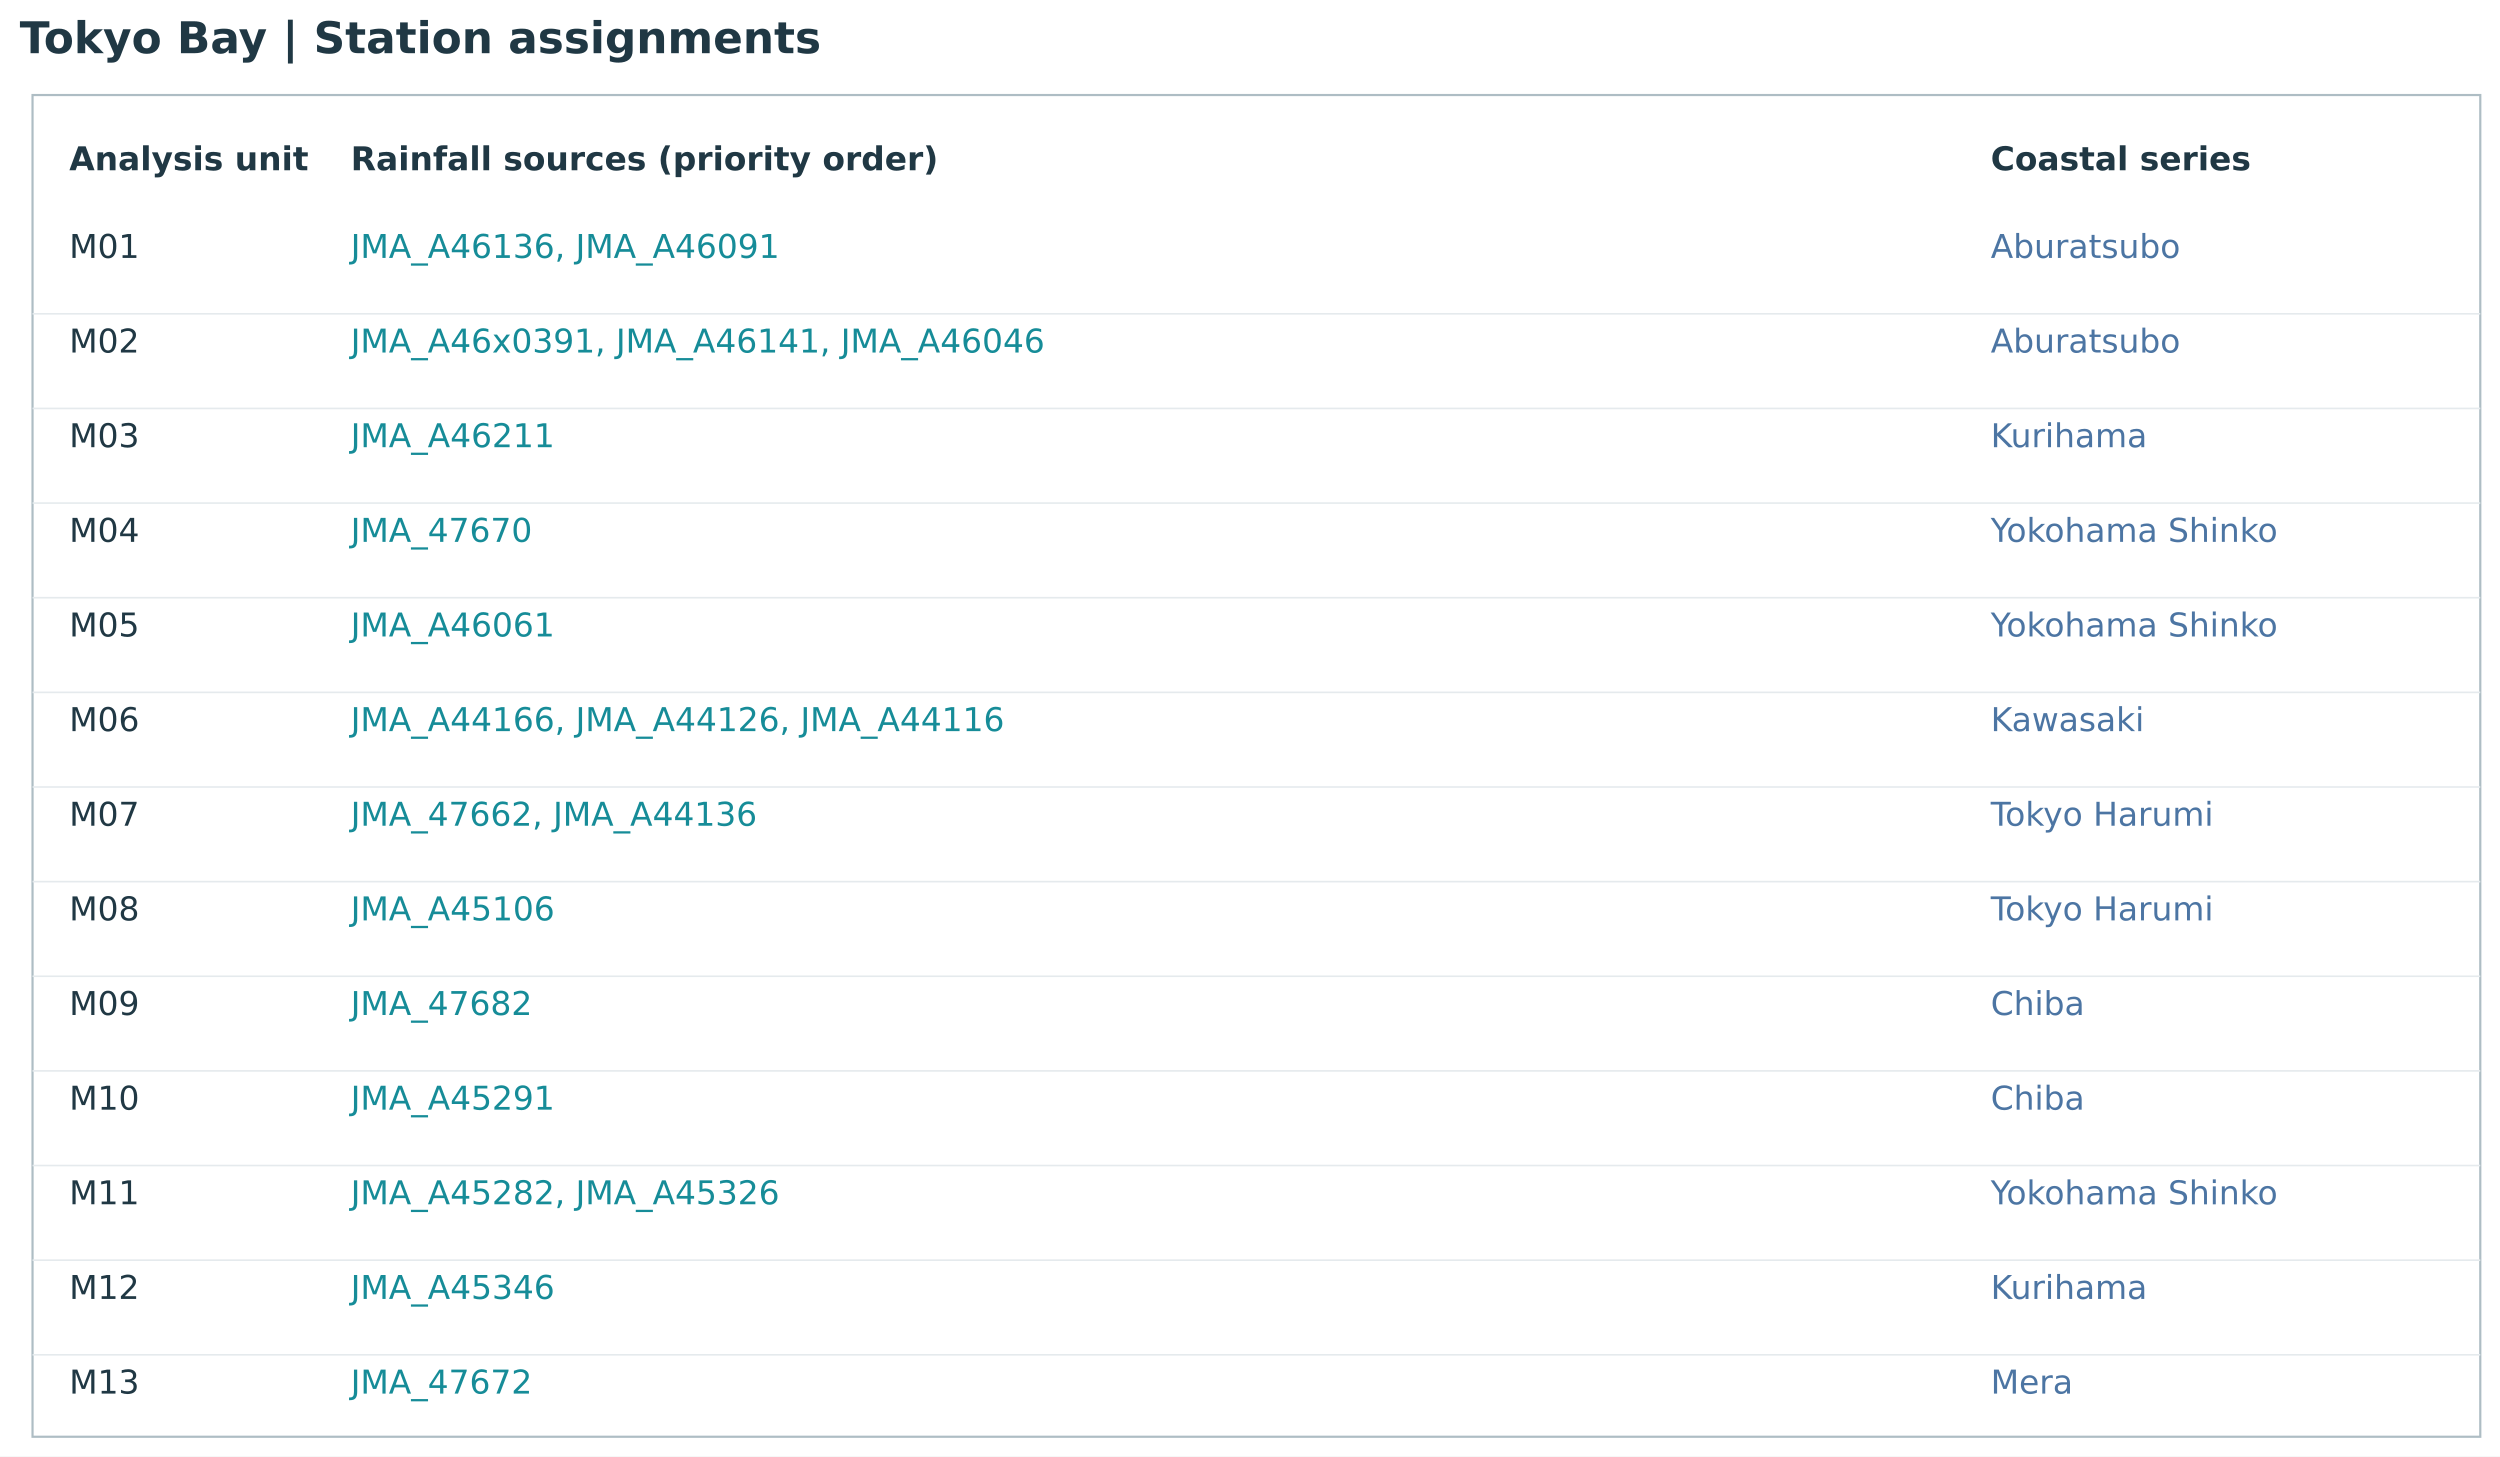
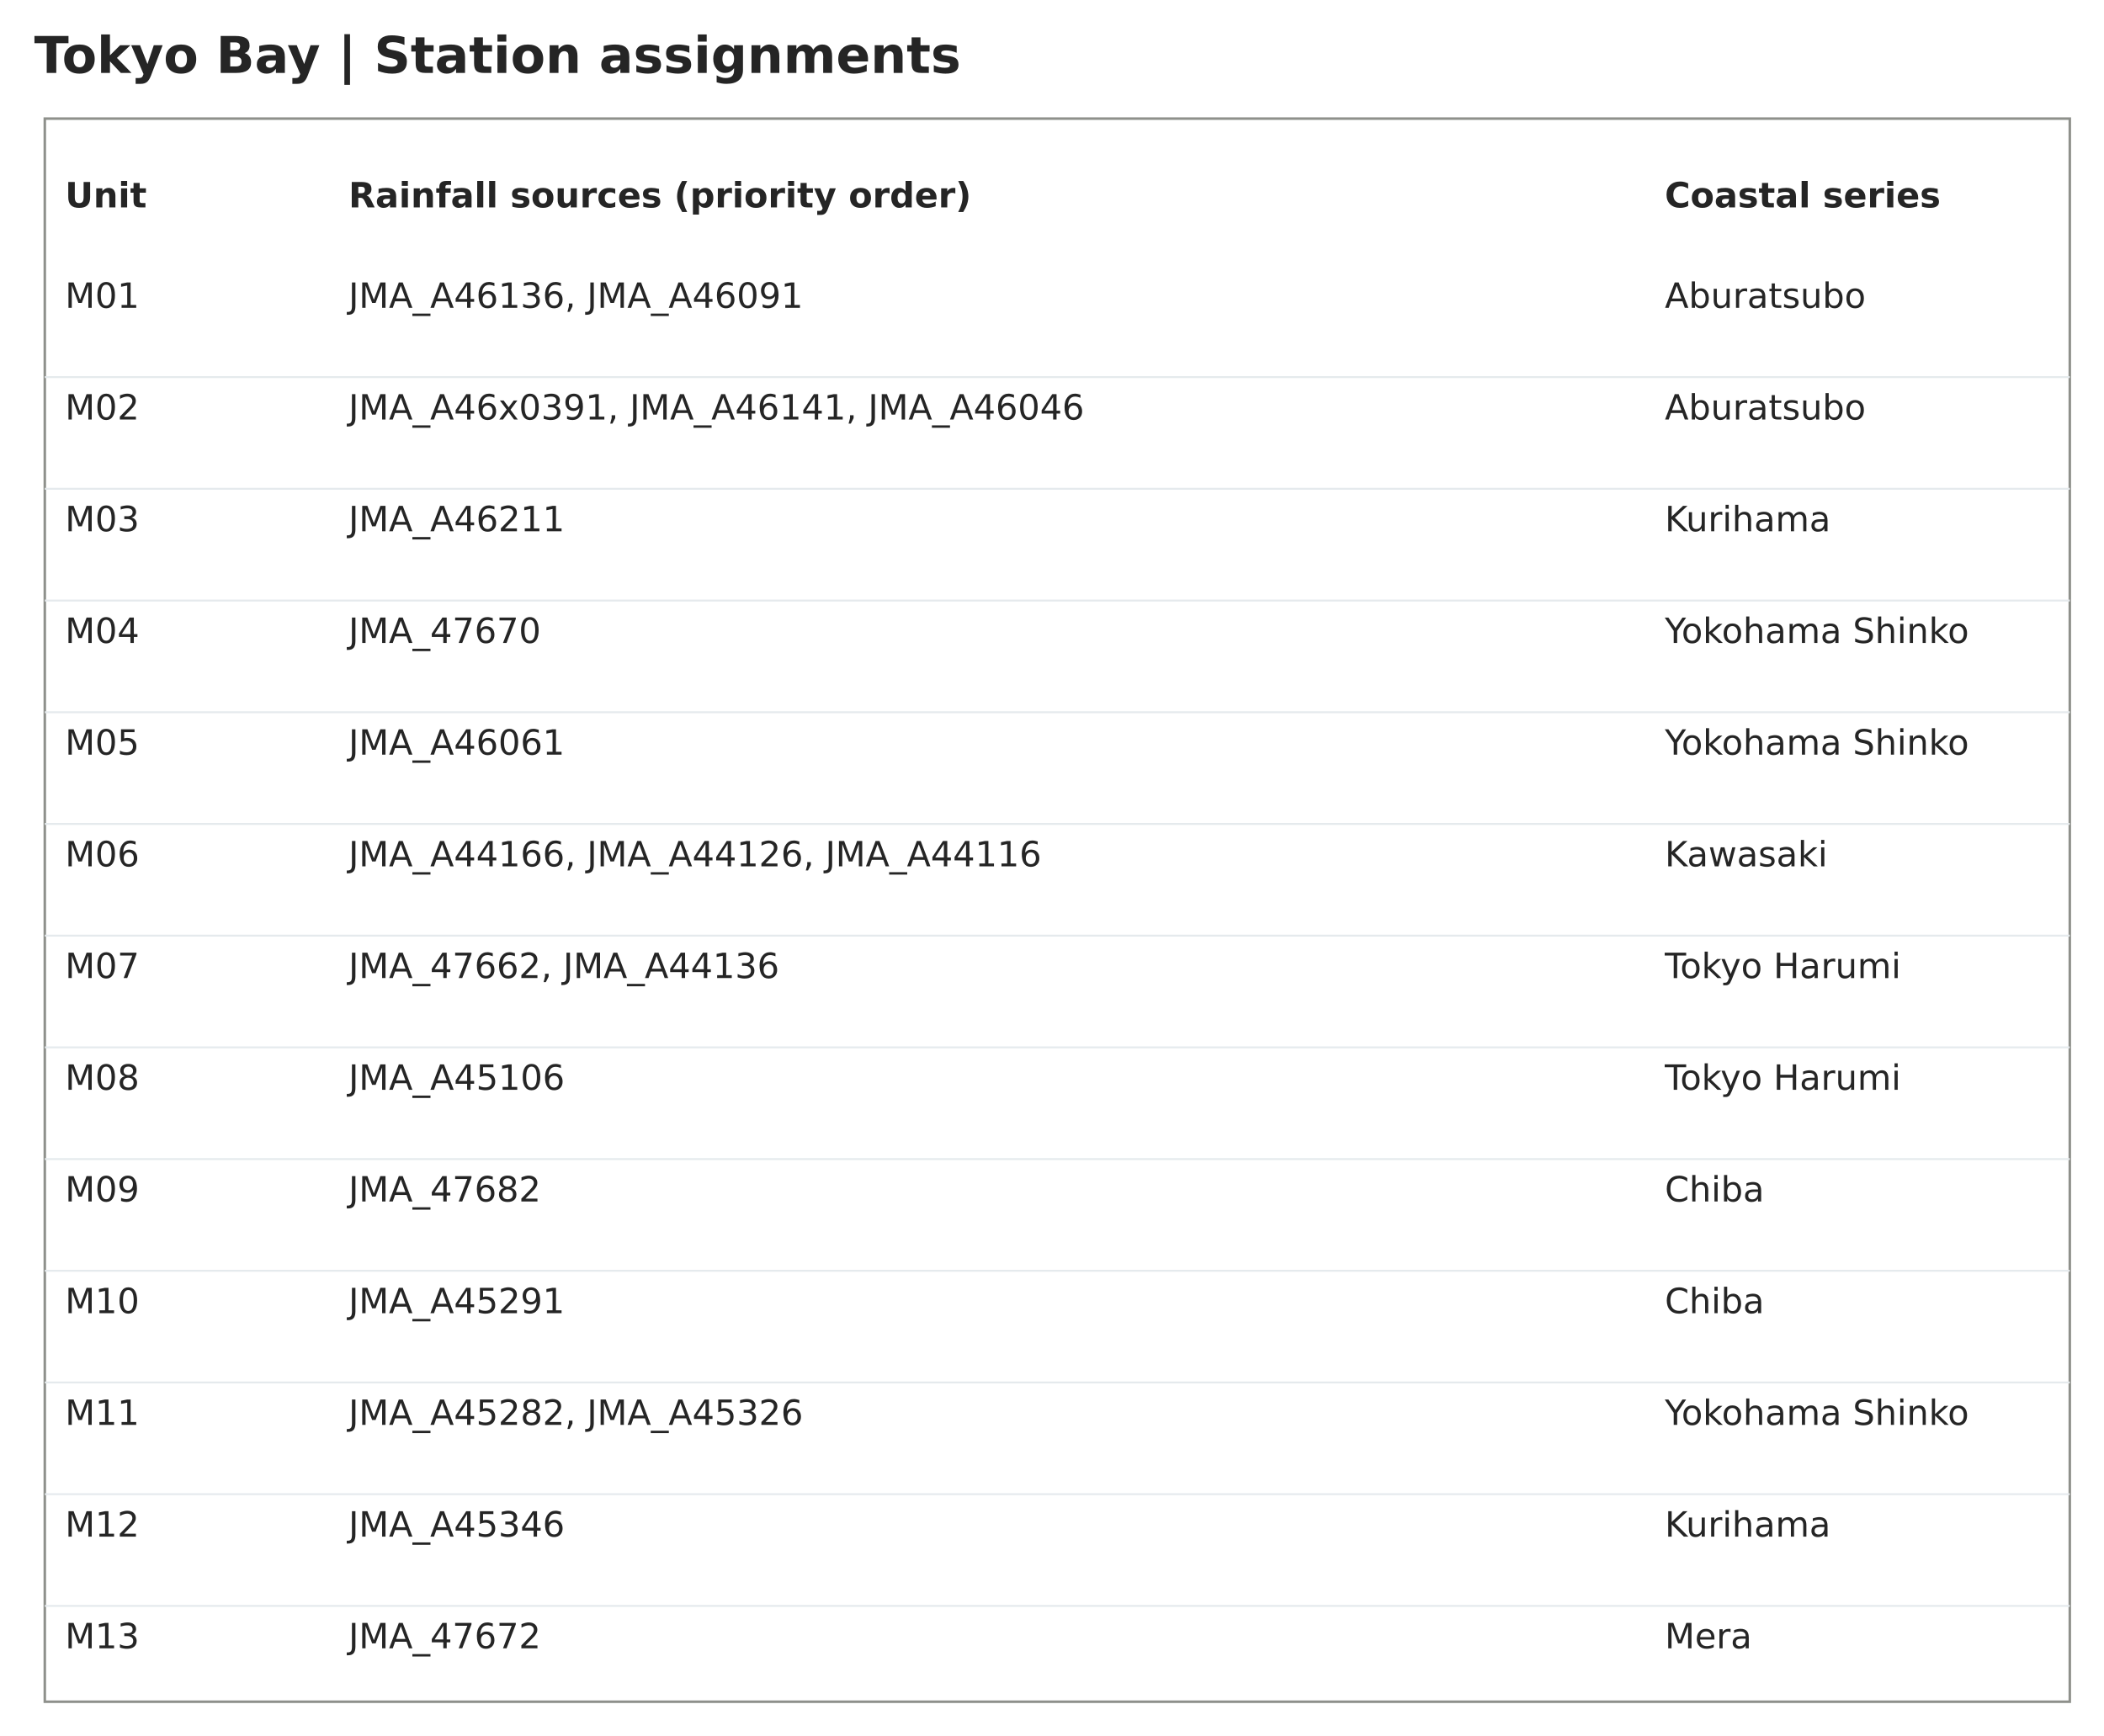
- <svg xmlns="http://www.w3.org/2000/svg" width="912.96pt" height="531.878pt" viewBox="0 0 912.96 531.878" version="1.1">
+ <svg xmlns="http://www.w3.org/2000/svg" width="664.416pt" height="548.251pt" viewBox="0 0 664.416 548.251" version="1.1">
  <defs>
    <style type="text/css">*{stroke-linejoin: round; stroke-linecap: butt}</style>
  </defs>
  <g id="figure_1">
    <g id="patch_1">
-       <path d="M 0 531.878 L 912.96 531.878 L 912.96 0 L 0 0 z " style="fill: #ffffff" />
+       <path d="M 0 548.251 L 664.416 548.251 L 664.416 0 L 0 0 z " style="fill: #ffffff" />
    </g>
    <g id="axes_1">
      <g id="patch_2">
-         <path d="M 11.88 524.678 L 905.76 524.678 L 905.76 34.704 L 11.88 34.704 L 11.88 524.678 z " style="fill: none; stroke: #aebdc4; stroke-width: 0.8; stroke-linejoin: miter" />
+         <path d="M 14.148 537.451 L 653.616 537.451 L 653.616 37.462 L 14.148 37.462 L 14.148 537.451 z " style="fill: none; stroke: #8e908b; stroke-width: 0.8; stroke-linejoin: miter" />
      </g>
      <g id="line2d_1">
-         <path d="M 11.88 114.595 L 905.76 114.595 " clip-path="url(#p73055f4da6)" style="fill: none; stroke: #e5eaed; stroke-width: 0.6; stroke-linecap: square" />
+         <path d="M 14.148 119.102 L 653.616 119.102 " clip-path="url(#p6f963179a4)" style="fill: none; stroke: #e5eaed; stroke-width: 0.6; stroke-linecap: square" />
      </g>
      <g id="line2d_2">
-         <path d="M 11.88 149.155 L 905.76 149.155 " clip-path="url(#p73055f4da6)" style="fill: none; stroke: #e5eaed; stroke-width: 0.6; stroke-linecap: square" />
+         <path d="M 14.148 154.382 L 653.616 154.382 " clip-path="url(#p6f963179a4)" style="fill: none; stroke: #e5eaed; stroke-width: 0.6; stroke-linecap: square" />
      </g>
      <g id="line2d_3">
-         <path d="M 11.88 183.715 L 905.76 183.715 " clip-path="url(#p73055f4da6)" style="fill: none; stroke: #e5eaed; stroke-width: 0.6; stroke-linecap: square" />
+         <path d="M 14.148 189.662 L 653.616 189.662 " clip-path="url(#p6f963179a4)" style="fill: none; stroke: #e5eaed; stroke-width: 0.6; stroke-linecap: square" />
      </g>
      <g id="line2d_4">
-         <path d="M 11.88 218.275 L 905.76 218.275 " clip-path="url(#p73055f4da6)" style="fill: none; stroke: #e5eaed; stroke-width: 0.6; stroke-linecap: square" />
+         <path d="M 14.148 224.942 L 653.616 224.942 " clip-path="url(#p6f963179a4)" style="fill: none; stroke: #e5eaed; stroke-width: 0.6; stroke-linecap: square" />
      </g>
      <g id="line2d_5">
-         <path d="M 11.88 252.835 L 905.76 252.835 " clip-path="url(#p73055f4da6)" style="fill: none; stroke: #e5eaed; stroke-width: 0.6; stroke-linecap: square" />
+         <path d="M 14.148 260.222 L 653.616 260.222 " clip-path="url(#p6f963179a4)" style="fill: none; stroke: #e5eaed; stroke-width: 0.6; stroke-linecap: square" />
      </g>
      <g id="line2d_6">
-         <path d="M 11.88 287.395 L 905.76 287.395 " clip-path="url(#p73055f4da6)" style="fill: none; stroke: #e5eaed; stroke-width: 0.6; stroke-linecap: square" />
+         <path d="M 14.148 295.502 L 653.616 295.502 " clip-path="url(#p6f963179a4)" style="fill: none; stroke: #e5eaed; stroke-width: 0.6; stroke-linecap: square" />
      </g>
      <g id="line2d_7">
-         <path d="M 11.88 321.955 L 905.76 321.955 " clip-path="url(#p73055f4da6)" style="fill: none; stroke: #e5eaed; stroke-width: 0.6; stroke-linecap: square" />
+         <path d="M 14.148 330.782 L 653.616 330.782 " clip-path="url(#p6f963179a4)" style="fill: none; stroke: #e5eaed; stroke-width: 0.6; stroke-linecap: square" />
      </g>
      <g id="line2d_8">
-         <path d="M 11.88 356.515 L 905.76 356.515 " clip-path="url(#p73055f4da6)" style="fill: none; stroke: #e5eaed; stroke-width: 0.6; stroke-linecap: square" />
+         <path d="M 14.148 366.062 L 653.616 366.062 " clip-path="url(#p6f963179a4)" style="fill: none; stroke: #e5eaed; stroke-width: 0.6; stroke-linecap: square" />
      </g>
      <g id="line2d_9">
-         <path d="M 11.88 391.075 L 905.76 391.075 " clip-path="url(#p73055f4da6)" style="fill: none; stroke: #e5eaed; stroke-width: 0.6; stroke-linecap: square" />
+         <path d="M 14.148 401.342 L 653.616 401.342 " clip-path="url(#p6f963179a4)" style="fill: none; stroke: #e5eaed; stroke-width: 0.6; stroke-linecap: square" />
      </g>
      <g id="line2d_10">
-         <path d="M 11.88 425.635 L 905.76 425.635 " clip-path="url(#p73055f4da6)" style="fill: none; stroke: #e5eaed; stroke-width: 0.6; stroke-linecap: square" />
+         <path d="M 14.148 436.622 L 653.616 436.622 " clip-path="url(#p6f963179a4)" style="fill: none; stroke: #e5eaed; stroke-width: 0.6; stroke-linecap: square" />
      </g>
      <g id="line2d_11">
-         <path d="M 11.88 460.195 L 905.76 460.195 " clip-path="url(#p73055f4da6)" style="fill: none; stroke: #e5eaed; stroke-width: 0.6; stroke-linecap: square" />
+         <path d="M 14.148 471.902 L 653.616 471.902 " clip-path="url(#p6f963179a4)" style="fill: none; stroke: #e5eaed; stroke-width: 0.6; stroke-linecap: square" />
      </g>
      <g id="line2d_12">
-         <path d="M 11.88 494.755 L 905.76 494.755 " clip-path="url(#p73055f4da6)" style="fill: none; stroke: #e5eaed; stroke-width: 0.6; stroke-linecap: square" />
+         <path d="M 14.148 507.182 L 653.616 507.182 " clip-path="url(#p6f963179a4)" style="fill: none; stroke: #e5eaed; stroke-width: 0.6; stroke-linecap: square" />
      </g>
      <g id="line2d_13">
-         <path d="M 11.88 529.315 L 905.76 529.315 " clip-path="url(#p73055f4da6)" style="fill: none; stroke: #e5eaed; stroke-width: 0.6; stroke-linecap: square" />
+         <path d="M 14.148 542.462 L 653.616 542.462 " clip-path="url(#p6f963179a4)" style="fill: none; stroke: #e5eaed; stroke-width: 0.6; stroke-linecap: square" />
      </g>
      <g id="text_1">
-         <text style="font-weight: 700; font-size: 12px; font-family: 'DejaVu Sans'; text-anchor: start; fill: #203844" x="25.288" y="62.179" transform="rotate(-0 25.2882 62.1792)">Analysis unit</text>
+         <text style="font-weight: 700; font-size: 11px; font-family: 'DejaVu Sans'; text-anchor: start; fill: #252525" x="20.543" y="65.498" transform="rotate(-0 20.54268 65.4984)">Unit</text>
      </g>
      <g id="text_2">
-         <text style="font-weight: 700; font-size: 12px; font-family: 'DejaVu Sans'; text-anchor: start; fill: #203844" x="128.084" y="62.179" transform="rotate(-0 128.0844 62.1792)">Rainfall sources (priority order)</text>
+         <text style="font-weight: 700; font-size: 11px; font-family: 'DejaVu Sans'; text-anchor: start; fill: #252525" x="110.068" y="65.498" transform="rotate(-0 110.0682 65.4984)">Rainfall sources (priority order)</text>
      </g>
      <g id="text_3">
-         <text style="font-weight: 700; font-size: 12px; font-family: 'DejaVu Sans'; text-anchor: start; fill: #203844" x="726.984" y="62.179" transform="rotate(-0 726.984 62.1792)">Coastal series</text>
+         <text style="font-weight: 700; font-size: 11px; font-family: 'DejaVu Sans'; text-anchor: start; fill: #252525" x="525.722" y="65.498" transform="rotate(-0 525.7224 65.4984)">Coastal series</text>
      </g>
      <g id="assignment-M01">
-         <text style="font-size: 12px; font-family: 'DejaVu Sans'; text-anchor: start; fill: #203844" x="25.288" y="94.192" transform="rotate(-0 25.2882 94.19239)">M01</text>
+         <text style="font-size: 11px; font-family: 'DejaVu Sans'; text-anchor: start; fill: #252525" x="20.543" y="97.22" transform="rotate(-0 20.54268 97.21982)">M01</text>
      </g>
      <g id="assignment-M01">
-         <text style="font-size: 12px; font-family: 'DejaVu Sans'; text-anchor: start; fill: #168c98" x="128.084" y="94.192" transform="rotate(-0 128.0844 94.19239)">JMA_A46136, JMA_A46091</text>
+         <text style="font-size: 11px; font-family: 'DejaVu Sans'; text-anchor: start; fill: #252525" x="110.068" y="97.22" transform="rotate(-0 110.0682 97.21982)">JMA_A46136, JMA_A46091</text>
      </g>
      <g id="assignment-M01">
-         <text style="font-size: 12px; font-family: 'DejaVu Sans'; text-anchor: start; fill: #4c75a3" x="726.984" y="94.193" transform="rotate(-0 726.984 94.19333)">Aburatsubo</text>
+         <text style="font-size: 11px; font-family: 'DejaVu Sans'; text-anchor: start; fill: #252525" x="525.722" y="97.221" transform="rotate(-0 525.7224 97.22068)">Aburatsubo</text>
      </g>
      <g id="assignment-M02">
-         <text style="font-size: 12px; font-family: 'DejaVu Sans'; text-anchor: start; fill: #203844" x="25.288" y="128.752" transform="rotate(-0 25.2882 128.7524)">M02</text>
+         <text style="font-size: 11px; font-family: 'DejaVu Sans'; text-anchor: start; fill: #252525" x="20.543" y="132.5" transform="rotate(-0 20.54268 132.4998)">M02</text>
      </g>
      <g id="assignment-M02">
-         <text style="font-size: 12px; font-family: 'DejaVu Sans'; text-anchor: start; fill: #168c98" x="128.084" y="128.752" transform="rotate(-0 128.0844 128.7524)">JMA_A46x0391, JMA_A46141, JMA_A46046</text>
+         <text style="font-size: 11px; font-family: 'DejaVu Sans'; text-anchor: start; fill: #252525" x="110.068" y="132.5" transform="rotate(-0 110.0682 132.4998)">JMA_A46x0391, JMA_A46141, JMA_A46046</text>
      </g>
      <g id="assignment-M02">
-         <text style="font-size: 12px; font-family: 'DejaVu Sans'; text-anchor: start; fill: #4c75a3" x="726.984" y="128.753" transform="rotate(-0 726.984 128.7533)">Aburatsubo</text>
+         <text style="font-size: 11px; font-family: 'DejaVu Sans'; text-anchor: start; fill: #252525" x="525.722" y="132.501" transform="rotate(-0 525.7224 132.5007)">Aburatsubo</text>
      </g>
      <g id="assignment-M03">
-         <text style="font-size: 12px; font-family: 'DejaVu Sans'; text-anchor: start; fill: #203844" x="25.288" y="163.312" transform="rotate(-0 25.2882 163.3124)">M03</text>
+         <text style="font-size: 11px; font-family: 'DejaVu Sans'; text-anchor: start; fill: #252525" x="20.543" y="167.78" transform="rotate(-0 20.54268 167.7798)">M03</text>
      </g>
      <g id="assignment-M03">
-         <text style="font-size: 12px; font-family: 'DejaVu Sans'; text-anchor: start; fill: #168c98" x="128.084" y="163.312" transform="rotate(-0 128.0844 163.3124)">JMA_A46211</text>
+         <text style="font-size: 11px; font-family: 'DejaVu Sans'; text-anchor: start; fill: #252525" x="110.068" y="167.78" transform="rotate(-0 110.0682 167.7798)">JMA_A46211</text>
      </g>
      <g id="assignment-M03">
-         <text style="font-size: 12px; font-family: 'DejaVu Sans'; text-anchor: start; fill: #4c75a3" x="726.984" y="163.313" transform="rotate(-0 726.984 163.3133)">Kurihama</text>
+         <text style="font-size: 11px; font-family: 'DejaVu Sans'; text-anchor: start; fill: #252525" x="525.722" y="167.781" transform="rotate(-0 525.7224 167.7807)">Kurihama</text>
      </g>
      <g id="assignment-M04">
-         <text style="font-size: 12px; font-family: 'DejaVu Sans'; text-anchor: start; fill: #203844" x="25.288" y="197.872" transform="rotate(-0 25.2882 197.8724)">M04</text>
+         <text style="font-size: 11px; font-family: 'DejaVu Sans'; text-anchor: start; fill: #252525" x="20.543" y="203.06" transform="rotate(-0 20.54268 203.0598)">M04</text>
      </g>
      <g id="assignment-M04">
-         <text style="font-size: 12px; font-family: 'DejaVu Sans'; text-anchor: start; fill: #168c98" x="128.084" y="197.872" transform="rotate(-0 128.0844 197.8724)">JMA_47670</text>
+         <text style="font-size: 11px; font-family: 'DejaVu Sans'; text-anchor: start; fill: #252525" x="110.068" y="203.06" transform="rotate(-0 110.0682 203.0598)">JMA_47670</text>
      </g>
      <g id="assignment-M04">
-         <text style="font-size: 12px; font-family: 'DejaVu Sans'; text-anchor: start; fill: #4c75a3" x="726.984" y="197.873" transform="rotate(-0 726.984 197.8733)">Yokohama Shinko</text>
+         <text style="font-size: 11px; font-family: 'DejaVu Sans'; text-anchor: start; fill: #252525" x="525.722" y="203.061" transform="rotate(-0 525.7224 203.0607)">Yokohama Shinko</text>
      </g>
      <g id="assignment-M05">
-         <text style="font-size: 12px; font-family: 'DejaVu Sans'; text-anchor: start; fill: #203844" x="25.288" y="232.432" transform="rotate(-0 25.2882 232.4324)">M05</text>
+         <text style="font-size: 11px; font-family: 'DejaVu Sans'; text-anchor: start; fill: #252525" x="20.543" y="238.34" transform="rotate(-0 20.54268 238.3398)">M05</text>
      </g>
      <g id="assignment-M05">
-         <text style="font-size: 12px; font-family: 'DejaVu Sans'; text-anchor: start; fill: #168c98" x="128.084" y="232.432" transform="rotate(-0 128.0844 232.4324)">JMA_A46061</text>
+         <text style="font-size: 11px; font-family: 'DejaVu Sans'; text-anchor: start; fill: #252525" x="110.068" y="238.34" transform="rotate(-0 110.0682 238.3398)">JMA_A46061</text>
      </g>
      <g id="assignment-M05">
-         <text style="font-size: 12px; font-family: 'DejaVu Sans'; text-anchor: start; fill: #4c75a3" x="726.984" y="232.433" transform="rotate(-0 726.984 232.4333)">Yokohama Shinko</text>
+         <text style="font-size: 11px; font-family: 'DejaVu Sans'; text-anchor: start; fill: #252525" x="525.722" y="238.341" transform="rotate(-0 525.7224 238.3407)">Yokohama Shinko</text>
      </g>
      <g id="assignment-M06">
-         <text style="font-size: 12px; font-family: 'DejaVu Sans'; text-anchor: start; fill: #203844" x="25.288" y="266.992" transform="rotate(-0 25.2882 266.9924)">M06</text>
+         <text style="font-size: 11px; font-family: 'DejaVu Sans'; text-anchor: start; fill: #252525" x="20.543" y="273.62" transform="rotate(-0 20.54268 273.6198)">M06</text>
      </g>
      <g id="assignment-M06">
-         <text style="font-size: 12px; font-family: 'DejaVu Sans'; text-anchor: start; fill: #168c98" x="128.084" y="266.992" transform="rotate(-0 128.0844 266.9924)">JMA_A44166, JMA_A44126, JMA_A44116</text>
+         <text style="font-size: 11px; font-family: 'DejaVu Sans'; text-anchor: start; fill: #252525" x="110.068" y="273.62" transform="rotate(-0 110.0682 273.6198)">JMA_A44166, JMA_A44126, JMA_A44116</text>
      </g>
      <g id="assignment-M06">
-         <text style="font-size: 12px; font-family: 'DejaVu Sans'; text-anchor: start; fill: #4c75a3" x="726.984" y="266.993" transform="rotate(-0 726.984 266.9933)">Kawasaki</text>
+         <text style="font-size: 11px; font-family: 'DejaVu Sans'; text-anchor: start; fill: #252525" x="525.722" y="273.621" transform="rotate(-0 525.7224 273.6207)">Kawasaki</text>
      </g>
      <g id="assignment-M07">
-         <text style="font-size: 12px; font-family: 'DejaVu Sans'; text-anchor: start; fill: #203844" x="25.288" y="301.552" transform="rotate(-0 25.2882 301.5524)">M07</text>
+         <text style="font-size: 11px; font-family: 'DejaVu Sans'; text-anchor: start; fill: #252525" x="20.543" y="308.9" transform="rotate(-0 20.54268 308.8998)">M07</text>
      </g>
      <g id="assignment-M07">
-         <text style="font-size: 12px; font-family: 'DejaVu Sans'; text-anchor: start; fill: #168c98" x="128.084" y="301.552" transform="rotate(-0 128.0844 301.5524)">JMA_47662, JMA_A44136</text>
+         <text style="font-size: 11px; font-family: 'DejaVu Sans'; text-anchor: start; fill: #252525" x="110.068" y="308.9" transform="rotate(-0 110.0682 308.8998)">JMA_47662, JMA_A44136</text>
      </g>
      <g id="assignment-M07">
-         <text style="font-size: 12px; font-family: 'DejaVu Sans'; text-anchor: start; fill: #4c75a3" x="726.984" y="301.553" transform="rotate(-0 726.984 301.5533)">Tokyo Harumi</text>
+         <text style="font-size: 11px; font-family: 'DejaVu Sans'; text-anchor: start; fill: #252525" x="525.722" y="308.901" transform="rotate(-0 525.7224 308.9007)">Tokyo Harumi</text>
      </g>
      <g id="assignment-M08">
-         <text style="font-size: 12px; font-family: 'DejaVu Sans'; text-anchor: start; fill: #203844" x="25.288" y="336.112" transform="rotate(-0 25.2882 336.1124)">M08</text>
+         <text style="font-size: 11px; font-family: 'DejaVu Sans'; text-anchor: start; fill: #252525" x="20.543" y="344.18" transform="rotate(-0 20.54268 344.1798)">M08</text>
      </g>
      <g id="assignment-M08">
-         <text style="font-size: 12px; font-family: 'DejaVu Sans'; text-anchor: start; fill: #168c98" x="128.084" y="336.112" transform="rotate(-0 128.0844 336.1124)">JMA_A45106</text>
+         <text style="font-size: 11px; font-family: 'DejaVu Sans'; text-anchor: start; fill: #252525" x="110.068" y="344.18" transform="rotate(-0 110.0682 344.1798)">JMA_A45106</text>
      </g>
      <g id="assignment-M08">
-         <text style="font-size: 12px; font-family: 'DejaVu Sans'; text-anchor: start; fill: #4c75a3" x="726.984" y="336.113" transform="rotate(-0 726.984 336.1133)">Tokyo Harumi</text>
+         <text style="font-size: 11px; font-family: 'DejaVu Sans'; text-anchor: start; fill: #252525" x="525.722" y="344.181" transform="rotate(-0 525.7224 344.1807)">Tokyo Harumi</text>
      </g>
      <g id="assignment-M09">
-         <text style="font-size: 12px; font-family: 'DejaVu Sans'; text-anchor: start; fill: #203844" x="25.288" y="370.672" transform="rotate(-0 25.2882 370.6724)">M09</text>
+         <text style="font-size: 11px; font-family: 'DejaVu Sans'; text-anchor: start; fill: #252525" x="20.543" y="379.46" transform="rotate(-0 20.54268 379.4598)">M09</text>
      </g>
      <g id="assignment-M09">
-         <text style="font-size: 12px; font-family: 'DejaVu Sans'; text-anchor: start; fill: #168c98" x="128.084" y="370.672" transform="rotate(-0 128.0844 370.6724)">JMA_47682</text>
+         <text style="font-size: 11px; font-family: 'DejaVu Sans'; text-anchor: start; fill: #252525" x="110.068" y="379.46" transform="rotate(-0 110.0682 379.4598)">JMA_47682</text>
      </g>
      <g id="assignment-M09">
-         <text style="font-size: 12px; font-family: 'DejaVu Sans'; text-anchor: start; fill: #4c75a3" x="726.984" y="370.673" transform="rotate(-0 726.984 370.6733)">Chiba</text>
+         <text style="font-size: 11px; font-family: 'DejaVu Sans'; text-anchor: start; fill: #252525" x="525.722" y="379.461" transform="rotate(-0 525.7224 379.4607)">Chiba</text>
      </g>
      <g id="assignment-M10">
-         <text style="font-size: 12px; font-family: 'DejaVu Sans'; text-anchor: start; fill: #203844" x="25.288" y="405.232" transform="rotate(-0 25.2882 405.2324)">M10</text>
+         <text style="font-size: 11px; font-family: 'DejaVu Sans'; text-anchor: start; fill: #252525" x="20.543" y="414.74" transform="rotate(-0 20.54268 414.7398)">M10</text>
      </g>
      <g id="assignment-M10">
-         <text style="font-size: 12px; font-family: 'DejaVu Sans'; text-anchor: start; fill: #168c98" x="128.084" y="405.232" transform="rotate(-0 128.0844 405.2324)">JMA_A45291</text>
+         <text style="font-size: 11px; font-family: 'DejaVu Sans'; text-anchor: start; fill: #252525" x="110.068" y="414.74" transform="rotate(-0 110.0682 414.7398)">JMA_A45291</text>
      </g>
      <g id="assignment-M10">
-         <text style="font-size: 12px; font-family: 'DejaVu Sans'; text-anchor: start; fill: #4c75a3" x="726.984" y="405.233" transform="rotate(-0 726.984 405.2333)">Chiba</text>
+         <text style="font-size: 11px; font-family: 'DejaVu Sans'; text-anchor: start; fill: #252525" x="525.722" y="414.741" transform="rotate(-0 525.7224 414.7407)">Chiba</text>
      </g>
      <g id="assignment-M11">
-         <text style="font-size: 12px; font-family: 'DejaVu Sans'; text-anchor: start; fill: #203844" x="25.288" y="439.792" transform="rotate(-0 25.2882 439.7924)">M11</text>
+         <text style="font-size: 11px; font-family: 'DejaVu Sans'; text-anchor: start; fill: #252525" x="20.543" y="450.02" transform="rotate(-0 20.54268 450.0198)">M11</text>
      </g>
      <g id="assignment-M11">
-         <text style="font-size: 12px; font-family: 'DejaVu Sans'; text-anchor: start; fill: #168c98" x="128.084" y="439.792" transform="rotate(-0 128.0844 439.7924)">JMA_A45282, JMA_A45326</text>
+         <text style="font-size: 11px; font-family: 'DejaVu Sans'; text-anchor: start; fill: #252525" x="110.068" y="450.02" transform="rotate(-0 110.0682 450.0198)">JMA_A45282, JMA_A45326</text>
      </g>
      <g id="assignment-M11">
-         <text style="font-size: 12px; font-family: 'DejaVu Sans'; text-anchor: start; fill: #4c75a3" x="726.984" y="439.793" transform="rotate(-0 726.984 439.7933)">Yokohama Shinko</text>
+         <text style="font-size: 11px; font-family: 'DejaVu Sans'; text-anchor: start; fill: #252525" x="525.722" y="450.021" transform="rotate(-0 525.7224 450.0207)">Yokohama Shinko</text>
      </g>
      <g id="assignment-M12">
-         <text style="font-size: 12px; font-family: 'DejaVu Sans'; text-anchor: start; fill: #203844" x="25.288" y="474.352" transform="rotate(-0 25.2882 474.3524)">M12</text>
+         <text style="font-size: 11px; font-family: 'DejaVu Sans'; text-anchor: start; fill: #252525" x="20.543" y="485.3" transform="rotate(-0 20.54268 485.2998)">M12</text>
      </g>
      <g id="assignment-M12">
-         <text style="font-size: 12px; font-family: 'DejaVu Sans'; text-anchor: start; fill: #168c98" x="128.084" y="474.352" transform="rotate(-0 128.0844 474.3524)">JMA_A45346</text>
+         <text style="font-size: 11px; font-family: 'DejaVu Sans'; text-anchor: start; fill: #252525" x="110.068" y="485.3" transform="rotate(-0 110.0682 485.2998)">JMA_A45346</text>
      </g>
      <g id="assignment-M12">
-         <text style="font-size: 12px; font-family: 'DejaVu Sans'; text-anchor: start; fill: #4c75a3" x="726.984" y="474.353" transform="rotate(-0 726.984 474.3533)">Kurihama</text>
+         <text style="font-size: 11px; font-family: 'DejaVu Sans'; text-anchor: start; fill: #252525" x="525.722" y="485.301" transform="rotate(-0 525.7224 485.3007)">Kurihama</text>
      </g>
      <g id="assignment-M13">
-         <text style="font-size: 12px; font-family: 'DejaVu Sans'; text-anchor: start; fill: #203844" x="25.288" y="508.912" transform="rotate(-0 25.2882 508.9124)">M13</text>
+         <text style="font-size: 11px; font-family: 'DejaVu Sans'; text-anchor: start; fill: #252525" x="20.543" y="520.58" transform="rotate(-0 20.54268 520.5798)">M13</text>
      </g>
      <g id="assignment-M13">
-         <text style="font-size: 12px; font-family: 'DejaVu Sans'; text-anchor: start; fill: #168c98" x="128.084" y="508.912" transform="rotate(-0 128.0844 508.9124)">JMA_47672</text>
+         <text style="font-size: 11px; font-family: 'DejaVu Sans'; text-anchor: start; fill: #252525" x="110.068" y="520.58" transform="rotate(-0 110.0682 520.5798)">JMA_47672</text>
      </g>
      <g id="assignment-M13">
-         <text style="font-size: 12px; font-family: 'DejaVu Sans'; text-anchor: start; fill: #4c75a3" x="726.984" y="508.912" transform="rotate(-0 726.984 508.9124)">Mera</text>
+         <text style="font-size: 11px; font-family: 'DejaVu Sans'; text-anchor: start; fill: #252525" x="525.722" y="520.58" transform="rotate(-0 525.7224 520.5798)">Mera</text>
      </g>
    </g>
    <g id="text_4">
-       <text style="font-weight: 700; font-size: 16px; font-family: 'DejaVu Sans'; text-anchor: start; fill: #203844" x="7.2" y="19.427" transform="rotate(-0 7.2 19.4275)">Tokyo Bay | Station assignments</text>
+       <text style="font-weight: 700; font-size: 16px; font-family: 'DejaVu Sans'; text-anchor: start; fill: #252525" x="10.8" y="23.027" transform="rotate(-0 10.8 23.0275)">Tokyo Bay | Station assignments</text>
    </g>
  </g>
  <defs>
-     <clipPath id="p73055f4da6">
-       <rect x="11.88" y="66.758" width="893.88" height="457.92" />
+     <clipPath id="p6f963179a4">
+       <rect x="14.148" y="70.171" width="639.468" height="467.28" />
    </clipPath>
  </defs>
</svg>
